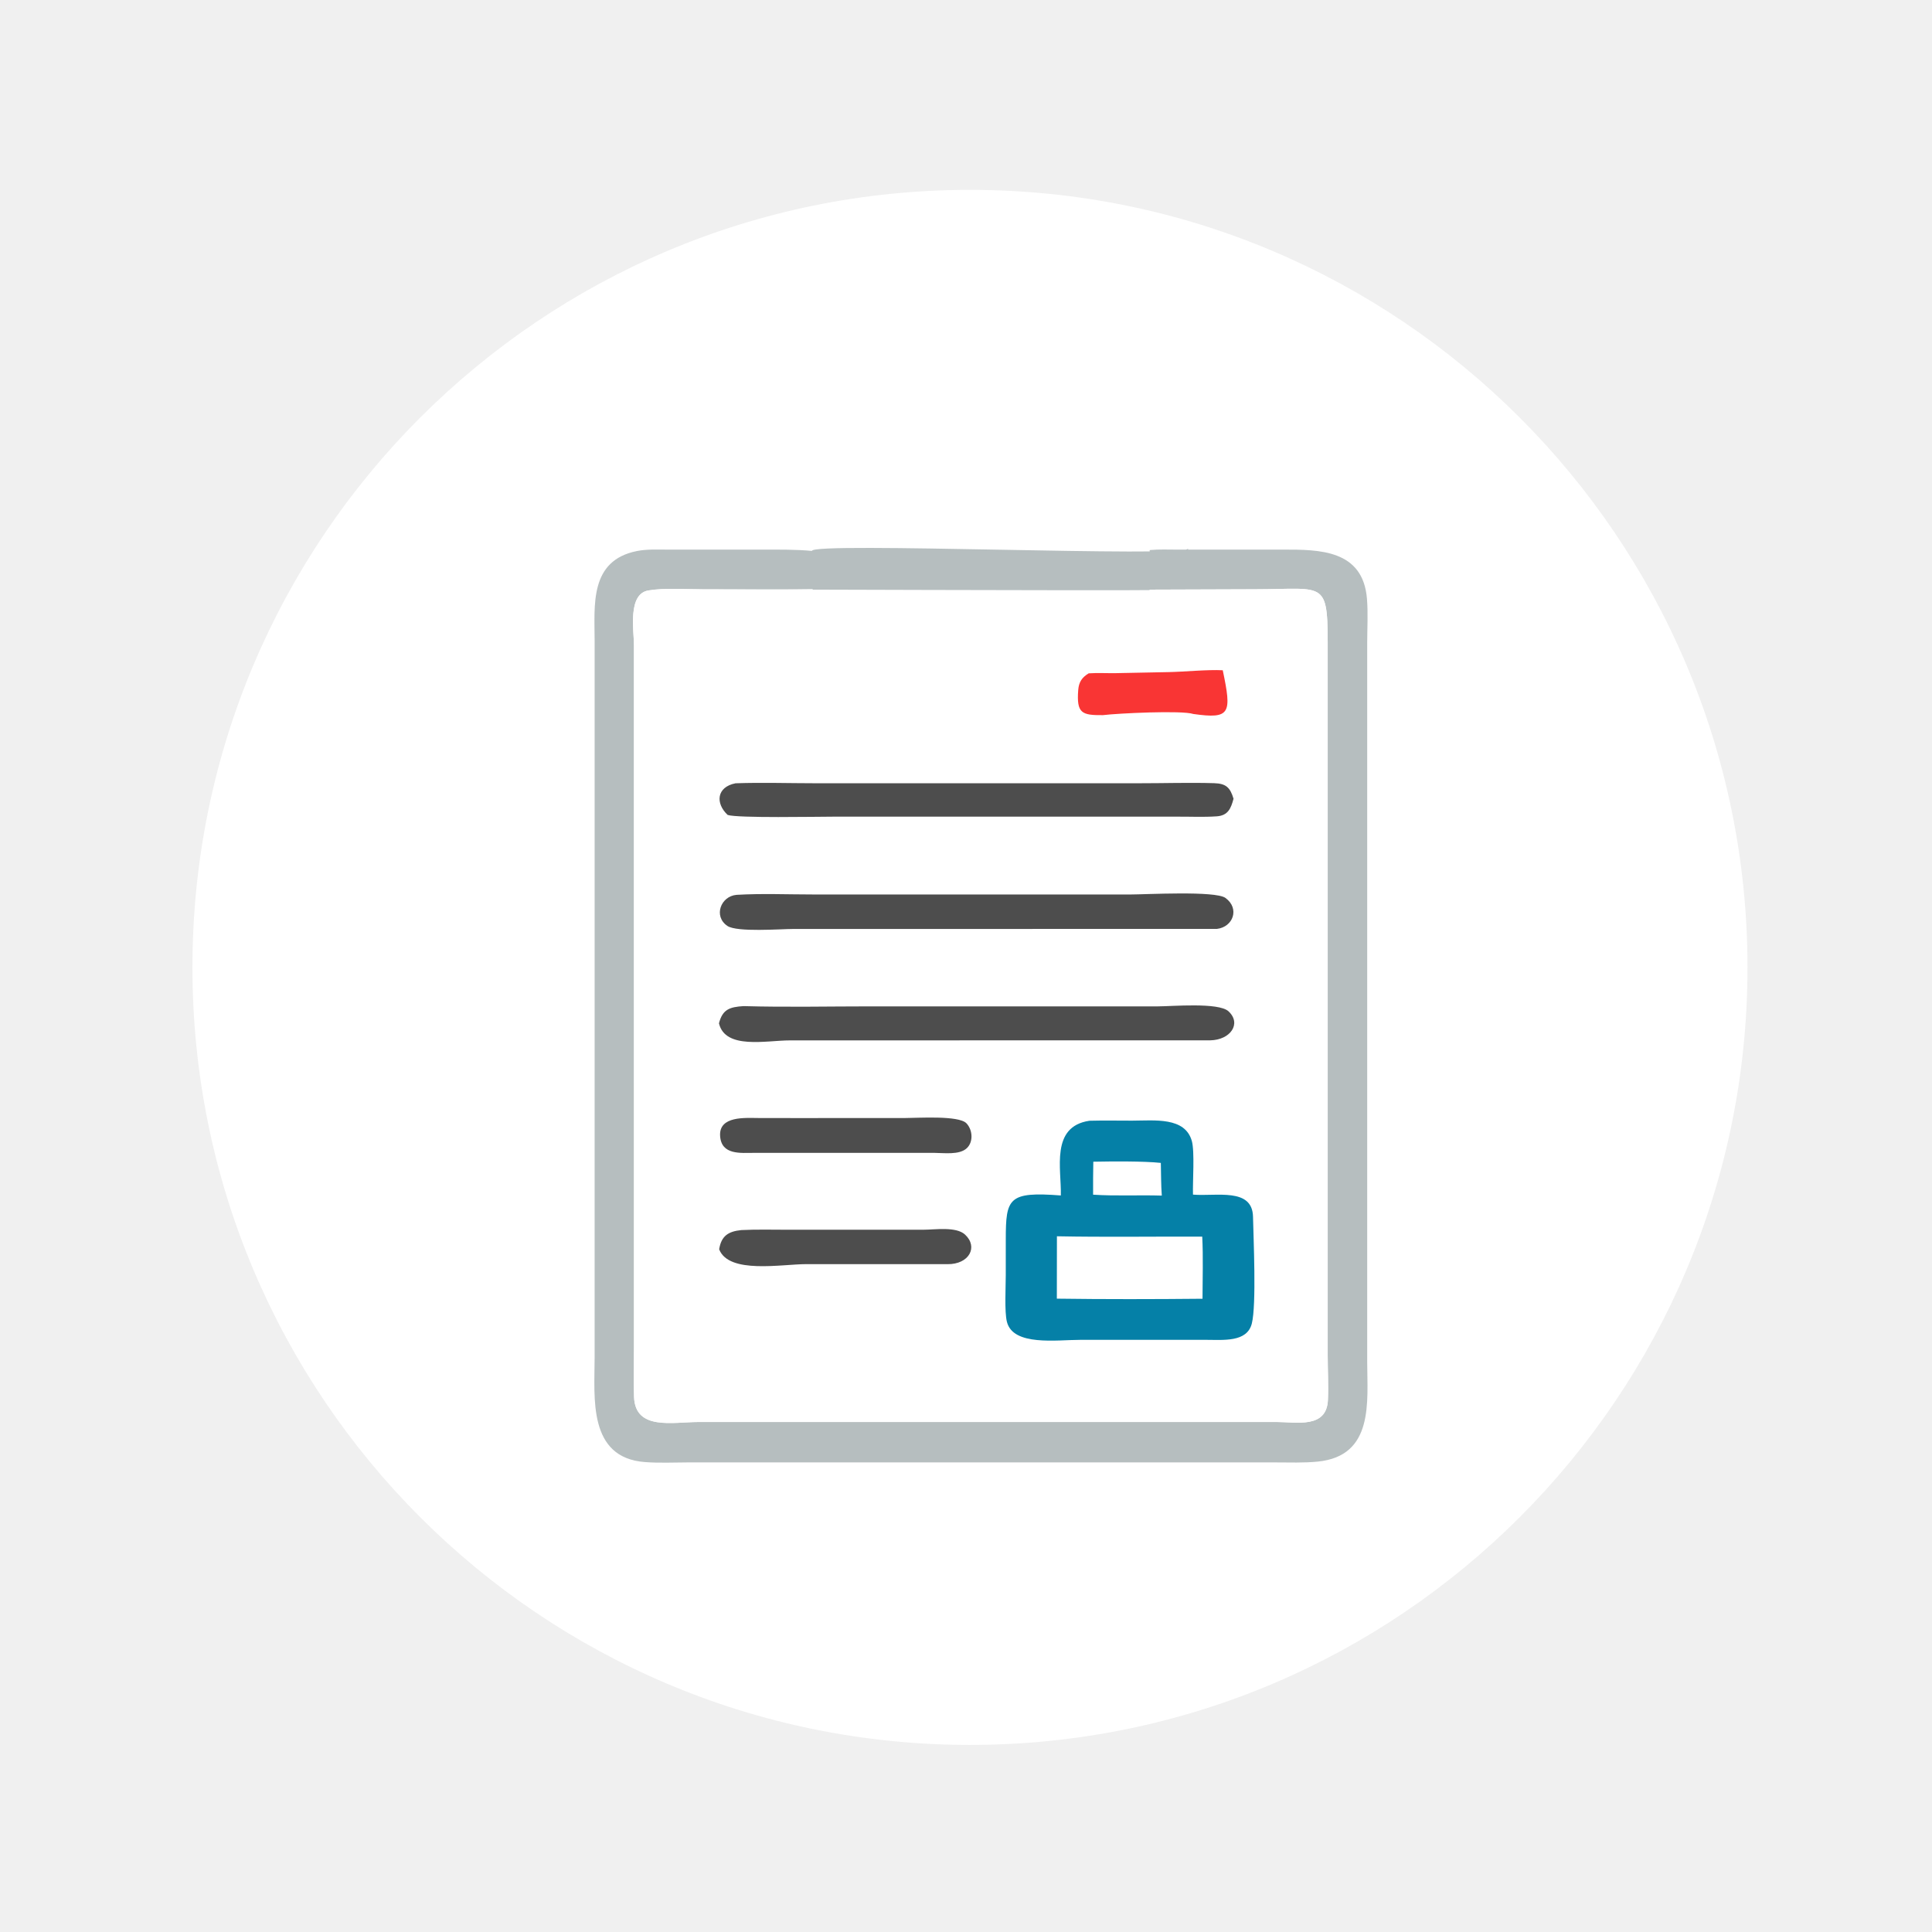
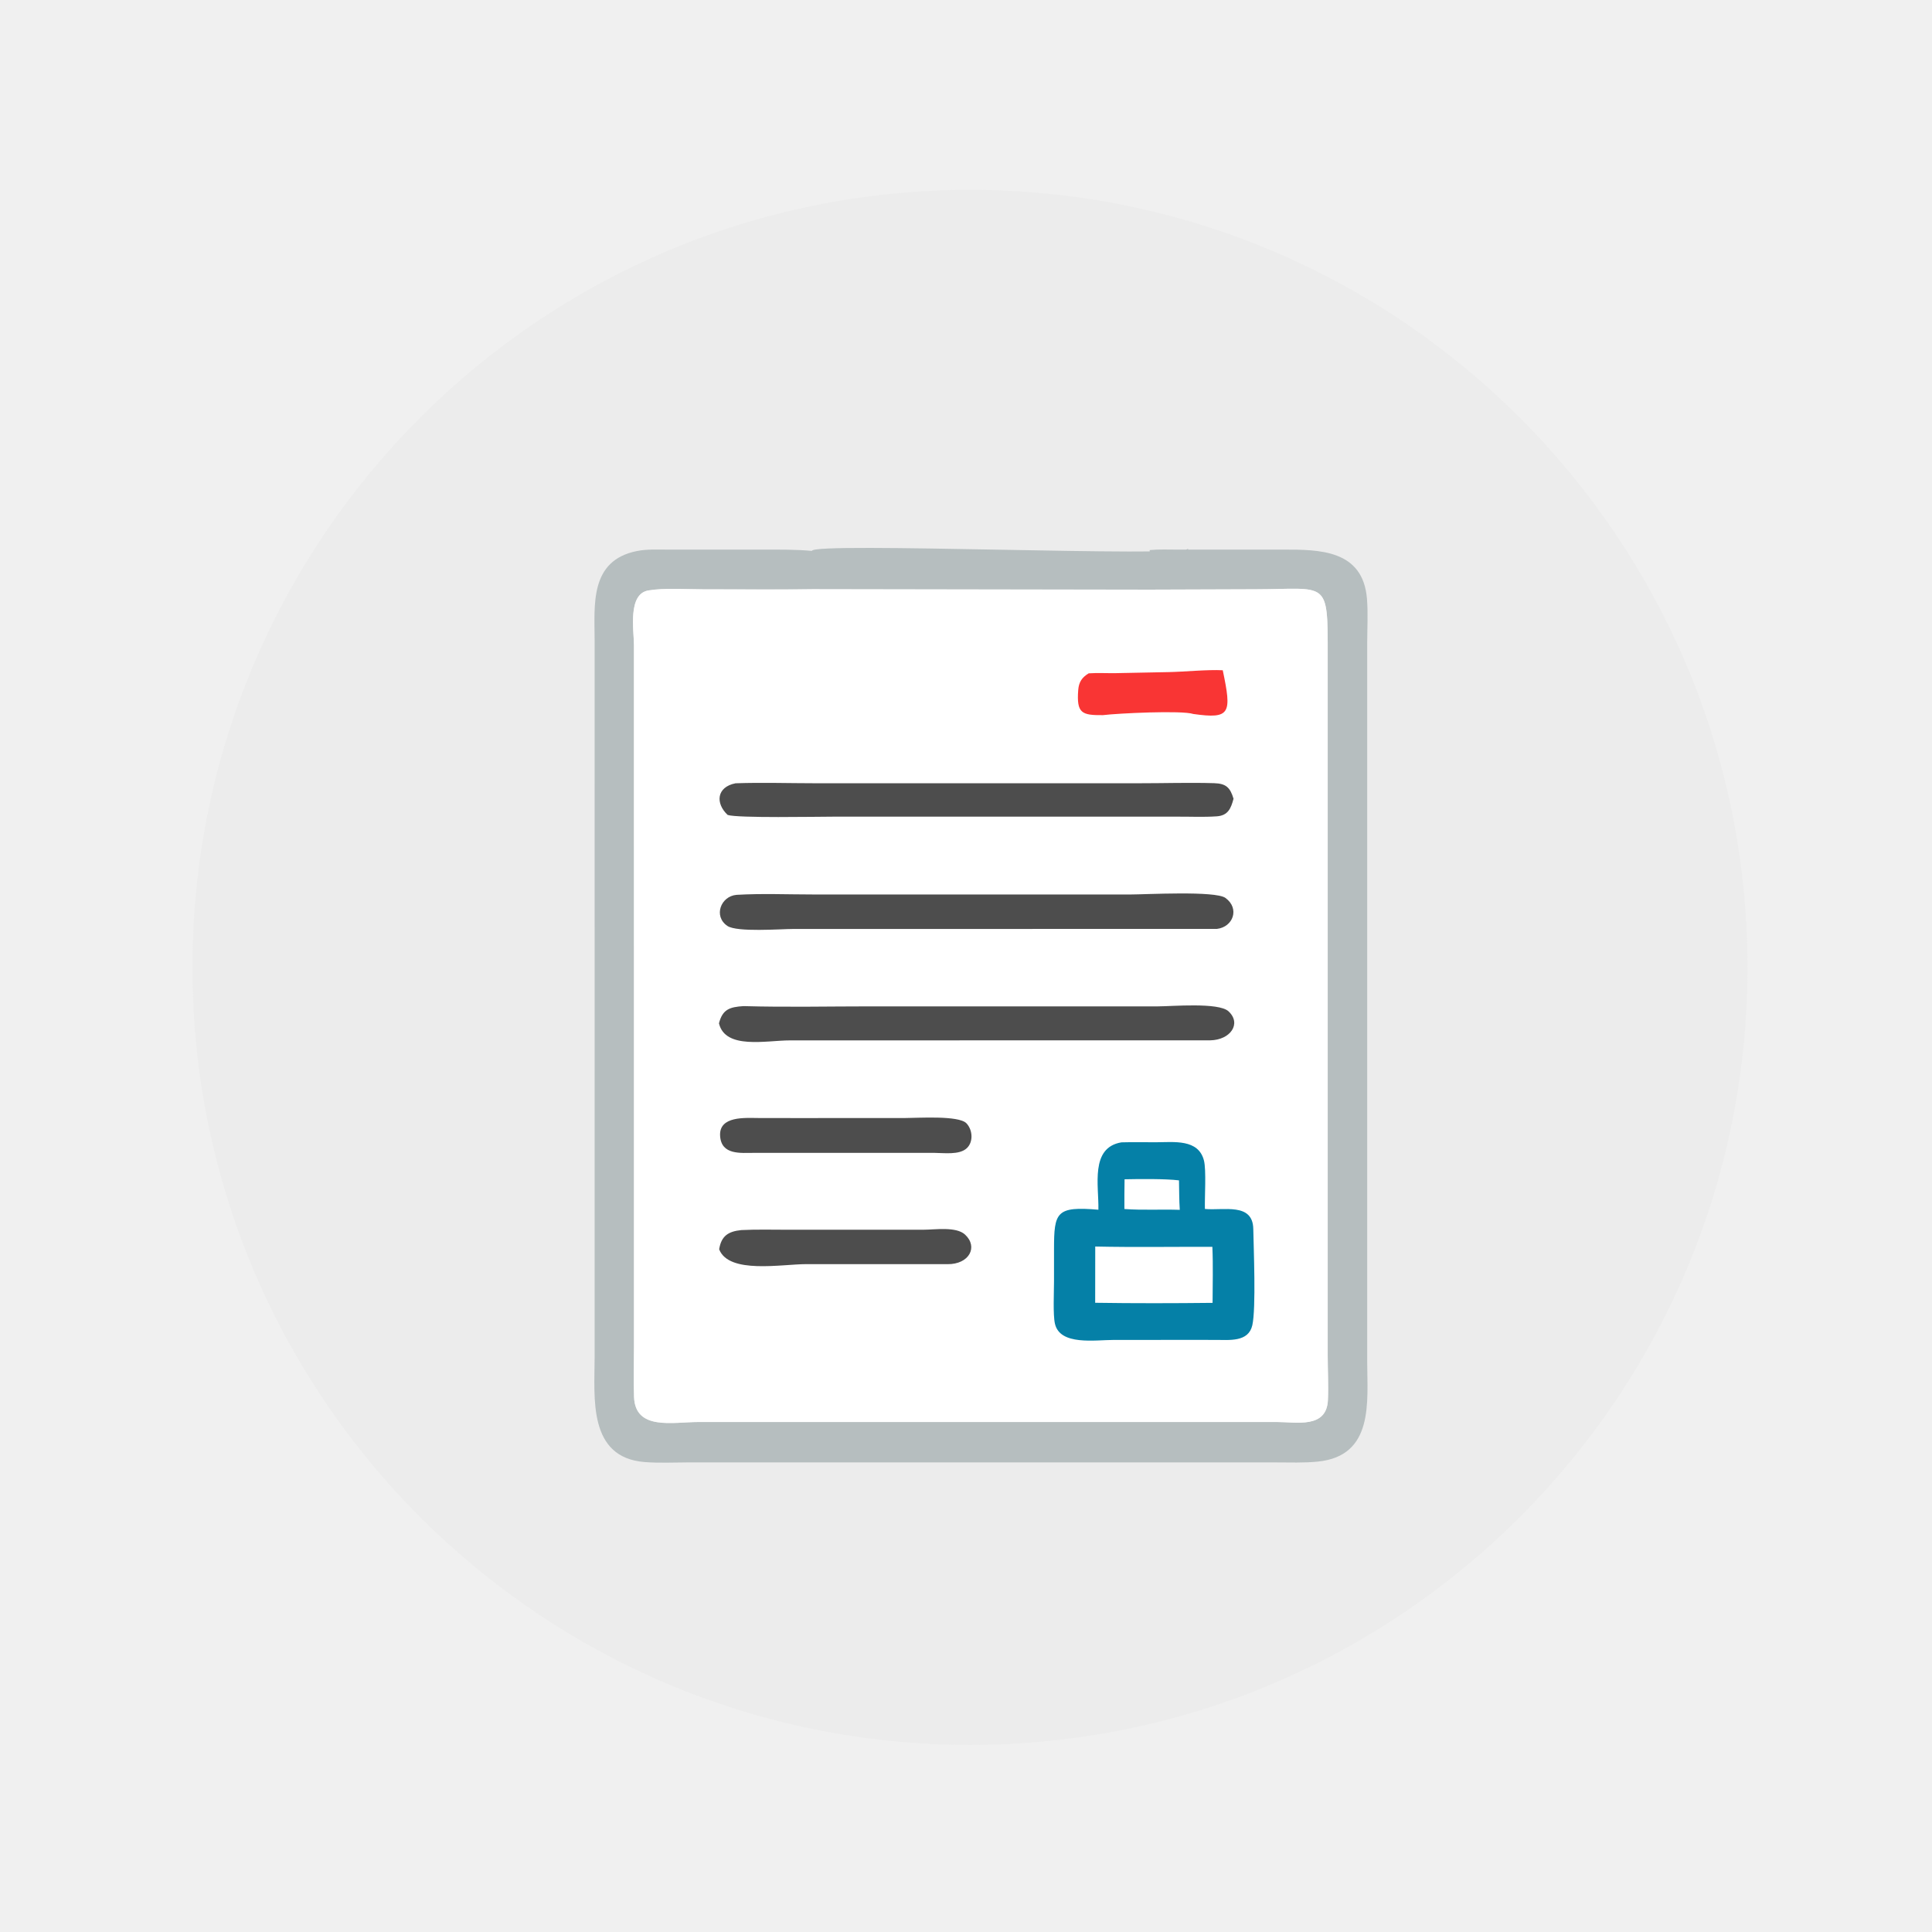
<svg xmlns="http://www.w3.org/2000/svg" width="1024" height="1024" version="1.1" id="svg8">
  <defs id="defs8" />
-   <circle style="fill:#ffffff;fill-opacity:1;stroke-width:0;paint-order:stroke fill markers" id="path9" cx="514.102" cy="512.737" r="412.104" />
+   <circle style="fill:#ececec;fill-opacity:1;stroke-width:0;paint-order:stroke fill markers" id="path9" cx="514.102" cy="512.737" r="412.104" />
  <path fill="#b6bebf" d="m 430.326,291.991 c 0.067,-4.913 198.814,3.639 199.366,-1.235 0.249,11.704 -1.526,18.177 -20.614,22.002 -19.382,0.338 -217.153,-0.4 -236.538,-0.408 -8.885,-0.003 -20.279,-0.842 -28.874,0.604 -11.102,1.868 -7.668,21.285 -7.651,29.056 l 0.012,371.581 c -0.004,8.902 -0.282,17.898 0.031,26.79 0.631,17.963 20.528,13.322 33.992,13.313 l 306.48,-0.012 c 10.585,0 26.645,3.634 27.293,-11.666 0.33,-7.809 -0.112,-15.822 -0.114,-23.657 l -10e-4,-370.66 c 0.061,-41.083 0.206,-35.42 -38.421,-35.368 l -55.932,0.191 0.004,-20.975 c 4.871,-0.464 9.957,-0.234 14.854,-0.235 l 55.884,-0.009 c 19.013,-0.011 42.345,-0.04 44.43,26.138 0.605,7.587 0.13,15.534 0.117,23.158 l -10e-4,381.291 c 0.037,21 3.711,49.803 -26.198,52.789 -7.416,0.74 -15.028,0.436 -22.476,0.428 l -310.943,-0.008 c -7.709,0.017 -15.608,0.418 -23.291,-0.177 -30.205,-2.337 -26.59,-34.083 -26.573,-55.137 l 0.007,-379.931 c -0.005,-18.921 -2.935,-42.8 22.506,-47.813 5.195,-1.024 10.746,-0.74 16.021,-0.735 l 50.582,0.004 c 8.682,-0.003 17.393,-0.113 26.048,0.681 z" id="path2" style="stroke-width:1.6" />
-   <path fill="#ffffff" d="m 609.354,312.521 55.932,-0.191 c 38.627,-0.052 38.482,-5.715 38.421,35.368 l 10e-4,370.66 c 0.002,7.835 0.445,15.849 0.114,23.657 -0.648,15.3 -16.708,11.666 -27.293,11.666 l -306.48,0.012 c -13.464,0.009 -33.361,4.65 -33.992,-13.313 -0.313,-8.892 -0.035,-17.888 -0.031,-26.79 l -0.012,-371.581 c -0.018,-7.77 -3.451,-27.187 7.651,-29.056 8.596,-1.446 19.989,-0.607 28.874,-0.604 19.385,0.008 38.801,0.221 58.184,-0.117 -0.034,10.493 -0.2,21.014 0.083,31.504 58.477,1.351 120.145,0.925 178.66,0.051 -0.198,-10.419 -0.122,-20.845 -0.113,-31.266 z" id="path3" style="stroke-width:1.6" />
-   <path d="m 392.914,651.965 c 8.256,-0.41 16.597,-0.171 24.865,-0.174 l 71.903,-0.016 c 5.881,10e-4 17.093,-1.792 21.818,2.586 7.09,6.573 2.15,15.79 -9.288,15.676 l -74.765,-0.019 c -13.233,-0.007 -41.114,5.407 -46.281,-7.863 1.149,-7.078 4.796,-9.482 11.747,-10.191 z" id="path2-3" style="stroke-width:1.6;fill:#4d4d4d" />
-   <path d="m 422.876,592.602 57.128,-0.032 c 6.414,0.002 28.104,-1.47 32.201,2.776 3.304,3.424 3.839,9.854 0.187,13.251 -3.963,3.688 -12.26,2.448 -17.145,2.449 l -21.349,-0.017 -74.03,0.013 c -7.258,-10e-4 -17.522,1.303 -18.192,-8.945 -0.705,-10.794 13.454,-9.53 20.155,-9.528 z" id="path3-5" style="stroke-width:1.6;fill:#4d4d4d" />
-   <path d="m 389.872,415.155 c 13.969,-0.488 28.134,-0.022 42.123,-0.015 h 171.647 c 13.266,0.016 26.647,-0.439 39.895,-0.037 6.24,0.19 8.482,2.252 10.262,8.251 -1.373,5.132 -2.917,8.878 -8.822,9.315 -7.278,0.515 -14.644,0.107 -21.939,0.175 l -181.07,10e-4 c -8.794,0 -51.119,0.84 -56.296,-0.91 -6.545,-6.143 -5.956,-14.787 4.2,-16.781 z" id="path5" style="stroke-width:1.6;fill:#4d4d4d" />
-   <path d="m 394.098,533.257 c 22.562,0.649 45.27,0.139 67.846,0.138 h 151.832 c 7.295,-0.009 32.138,-2.219 37.353,2.615 7.064,6.547 1.005,15.223 -9.737,15.39 l -222.779,0.029 c -12.457,0.007 -34.214,4.987 -37.546,-9.047 1.907,-7.428 5.682,-8.648 13.03,-9.126 z" id="path6" style="stroke-width:1.6;fill:#4d4d4d" />
-   <path d="m 390.407,474.284 c 13.399,-0.786 27.14,-0.195 40.577,-0.195 l 167.714,0.017 c 8.315,0.005 45.436,-2.091 50.811,1.811 7.668,5.566 4.148,15.415 -4.55,16.426 l -224.397,0.023 c -6.756,0.005 -29.97,1.847 -35.051,-1.615 -7.53,-5.13 -3.486,-15.768 4.896,-16.467 z" id="path7" style="stroke-width:1.6;fill:#4d4d4d" />
-   <path d="m 577.361,594.031 0.691,-0.021 c 7.301,-0.201 14.664,-0.016 21.972,-0.04 12.002,-0.039 27.992,-2.038 31.652,10.712 1.611,5.608 0.408,21.8 0.631,28.486 12.27,1.06 31.508,-3.903 31.817,11.766 0.222,11.295 1.883,46.612 -0.631,56.563 -2.546,10.07 -15.084,8.638 -24.536,8.642 l -20.224,-0.006 -46.209,0.012 c -12.383,0 -35.53,3.463 -38.835,-9.527 -1.353,-5.313 -0.61,-18.63 -0.612,-24.747 l 0.007,-19.064 c 0.022,-21.775 1.424,-25.31 29.182,-23.184 0.368,-14.005 -5.598,-36.485 15.094,-39.591 z m -17.169,61.224 -0.043,33.058 c 25.693,0.354 51.513,0.296 77.207,0.049 0.016,-10.942 0.407,-21.992 -0.142,-32.919 -25.659,-0.098 -51.373,0.311 -77.023,-0.188 z m 19.285,-39.526 c -0.129,5.826 -0.119,11.65 -0.109,17.477 12.094,0.795 24.291,0.102 36.411,0.486 -0.434,-5.776 -0.37,-11.547 -0.514,-17.33 -9.123,-0.978 -25.947,-0.814 -35.788,-0.633 z" id="path8" style="stroke-width:1.6;fill:#0580a7;fill-opacity:1" />
+   <path fill="#ffffff" d="m 609.354,312.521 55.932,-0.191 c 38.627,-0.052 38.482,-5.715 38.421,35.368 l 10e-4,370.66 c 0.002,7.835 0.445,15.849 0.114,23.657 -0.648,15.3 -16.708,11.666 -27.293,11.666 l -306.48,0.012 c -13.464,0.009 -33.361,4.65 -33.992,-13.313 -0.313,-8.892 -0.035,-17.888 -0.031,-26.79 l -0.012,-371.581 c -0.018,-7.77 -3.451,-27.187 7.651,-29.056 8.596,-1.446 19.989,-0.607 28.874,-0.604 19.385,0.008 38.801,0.221 58.184,-0.117 l 178.631,0.289 z" id="path3" style="stroke-width:1.6" />
+   <path d="m 392.914,651.965 c 8.256,-0.41 16.597,-0.171 24.865,-0.174 l 71.903,-0.016 c 5.881,10e-4 17.093,-1.792 21.818,2.586 7.09,6.573 2.15,15.79 -9.288,15.676 l -74.765,-0.019 c -13.233,-0.007 -41.114,5.407 -46.281,-7.863 1.149,-7.078 4.796,-9.482 11.747,-10.191 z" id="path2-3" style="fill:#4d4d4d;stroke-width:1.6" />
+   <path d="m 422.876,592.602 57.128,-0.032 c 6.414,0.002 28.104,-1.47 32.201,2.776 3.304,3.424 3.839,9.854 0.187,13.251 -3.963,3.688 -12.26,2.448 -17.145,2.449 l -21.349,-0.017 -74.03,0.013 c -7.258,-10e-4 -17.522,1.303 -18.192,-8.945 -0.705,-10.794 13.454,-9.53 20.155,-9.528 z" id="path3-5" style="fill:#4d4d4d;stroke-width:1.6" />
+   <path d="m 389.872,415.155 c 13.969,-0.488 28.134,-0.022 42.123,-0.015 h 171.647 c 13.266,0.016 26.647,-0.439 39.895,-0.037 6.24,0.19 8.482,2.252 10.262,8.251 -1.373,5.132 -2.917,8.878 -8.822,9.315 -7.278,0.515 -14.644,0.107 -21.939,0.175 l -181.07,10e-4 c -8.794,0 -51.119,0.84 -56.296,-0.91 -6.545,-6.143 -5.956,-14.787 4.2,-16.781 z" id="path5" style="fill:#4d4d4d;stroke-width:1.6" />
+   <path d="m 394.098,533.257 c 22.562,0.649 45.27,0.139 67.846,0.138 h 151.832 c 7.295,-0.009 32.138,-2.219 37.353,2.615 7.064,6.547 1.005,15.223 -9.737,15.39 l -222.779,0.029 c -12.457,0.007 -34.214,4.987 -37.546,-9.047 1.907,-7.428 5.682,-8.648 13.03,-9.126 z" id="path6" style="fill:#4d4d4d;stroke-width:1.6" />
+   <path d="m 390.407,474.284 c 13.399,-0.786 27.14,-0.195 40.577,-0.195 l 167.714,0.017 c 8.315,0.005 45.436,-2.091 50.811,1.811 7.668,5.566 4.148,15.415 -4.55,16.426 l -224.397,0.023 c -6.756,0.005 -29.97,1.847 -35.051,-1.615 -7.53,-5.13 -3.486,-15.768 4.896,-16.467 z" id="path7" style="fill:#4d4d4d;stroke-width:1.6" />
+   <path d="m 594.338,605.477 0.557,-0.019 c 5.884,-0.181 11.819,-0.015 17.71,-0.036 9.673,-0.035 22.561,-1.838 25.511,9.659 1.298,5.057 0.329,19.659 0.509,25.688 9.889,0.956 25.395,-3.519 25.644,10.61 0.179,10.185 1.518,42.033 -0.509,51.007 -2.052,9.081 -12.157,7.789 -19.776,7.793 l -16.3,-0.005 -37.244,0.011 c -9.98,0 -28.637,3.123 -31.301,-8.591 -1.091,-4.791 -0.492,-16.8 -0.494,-22.316 l 0.006,-17.192 c 0.018,-19.637 1.148,-22.824 23.521,-20.907 0.297,-12.63 -4.512,-32.901 12.166,-35.703 z m -13.838,55.211 -0.035,29.811 c 20.708,0.319 41.519,0.267 62.229,0.044 0.013,-9.867 0.328,-19.832 -0.114,-29.686 -20.681,-0.088 -41.406,0.28 -62.08,-0.17 z m 15.543,-35.644 c -0.104,5.254 -0.096,10.505 -0.087,15.76 9.747,0.717 19.578,0.092 29.347,0.438 -0.35,-5.209 -0.298,-10.412 -0.415,-15.628 -7.353,-0.882 -20.913,-0.734 -28.845,-0.571 z" id="path8" style="fill:#0580a7;fill-opacity:1;stroke-width:1.6" />
  <path fill="#f93534" d="m 584.537,379.039 c -11.176,0.107 -13.996,-0.979 -13.062,-13.281 0.326,-4.306 2.029,-6.757 5.563,-8.875 4.711,-0.308 9.45,-0.043 14.171,-0.098 l 28.301,-0.561 c 8.768,-0.192 20.274,-1.383 28.573,-0.978 4.827,22.941 4.148,25.98 -15.595,23.178 -6.011,-2.008 -39.992,-0.369 -47.95,0.616 z" id="path5-2" style="stroke-width:1.6" />
</svg>
